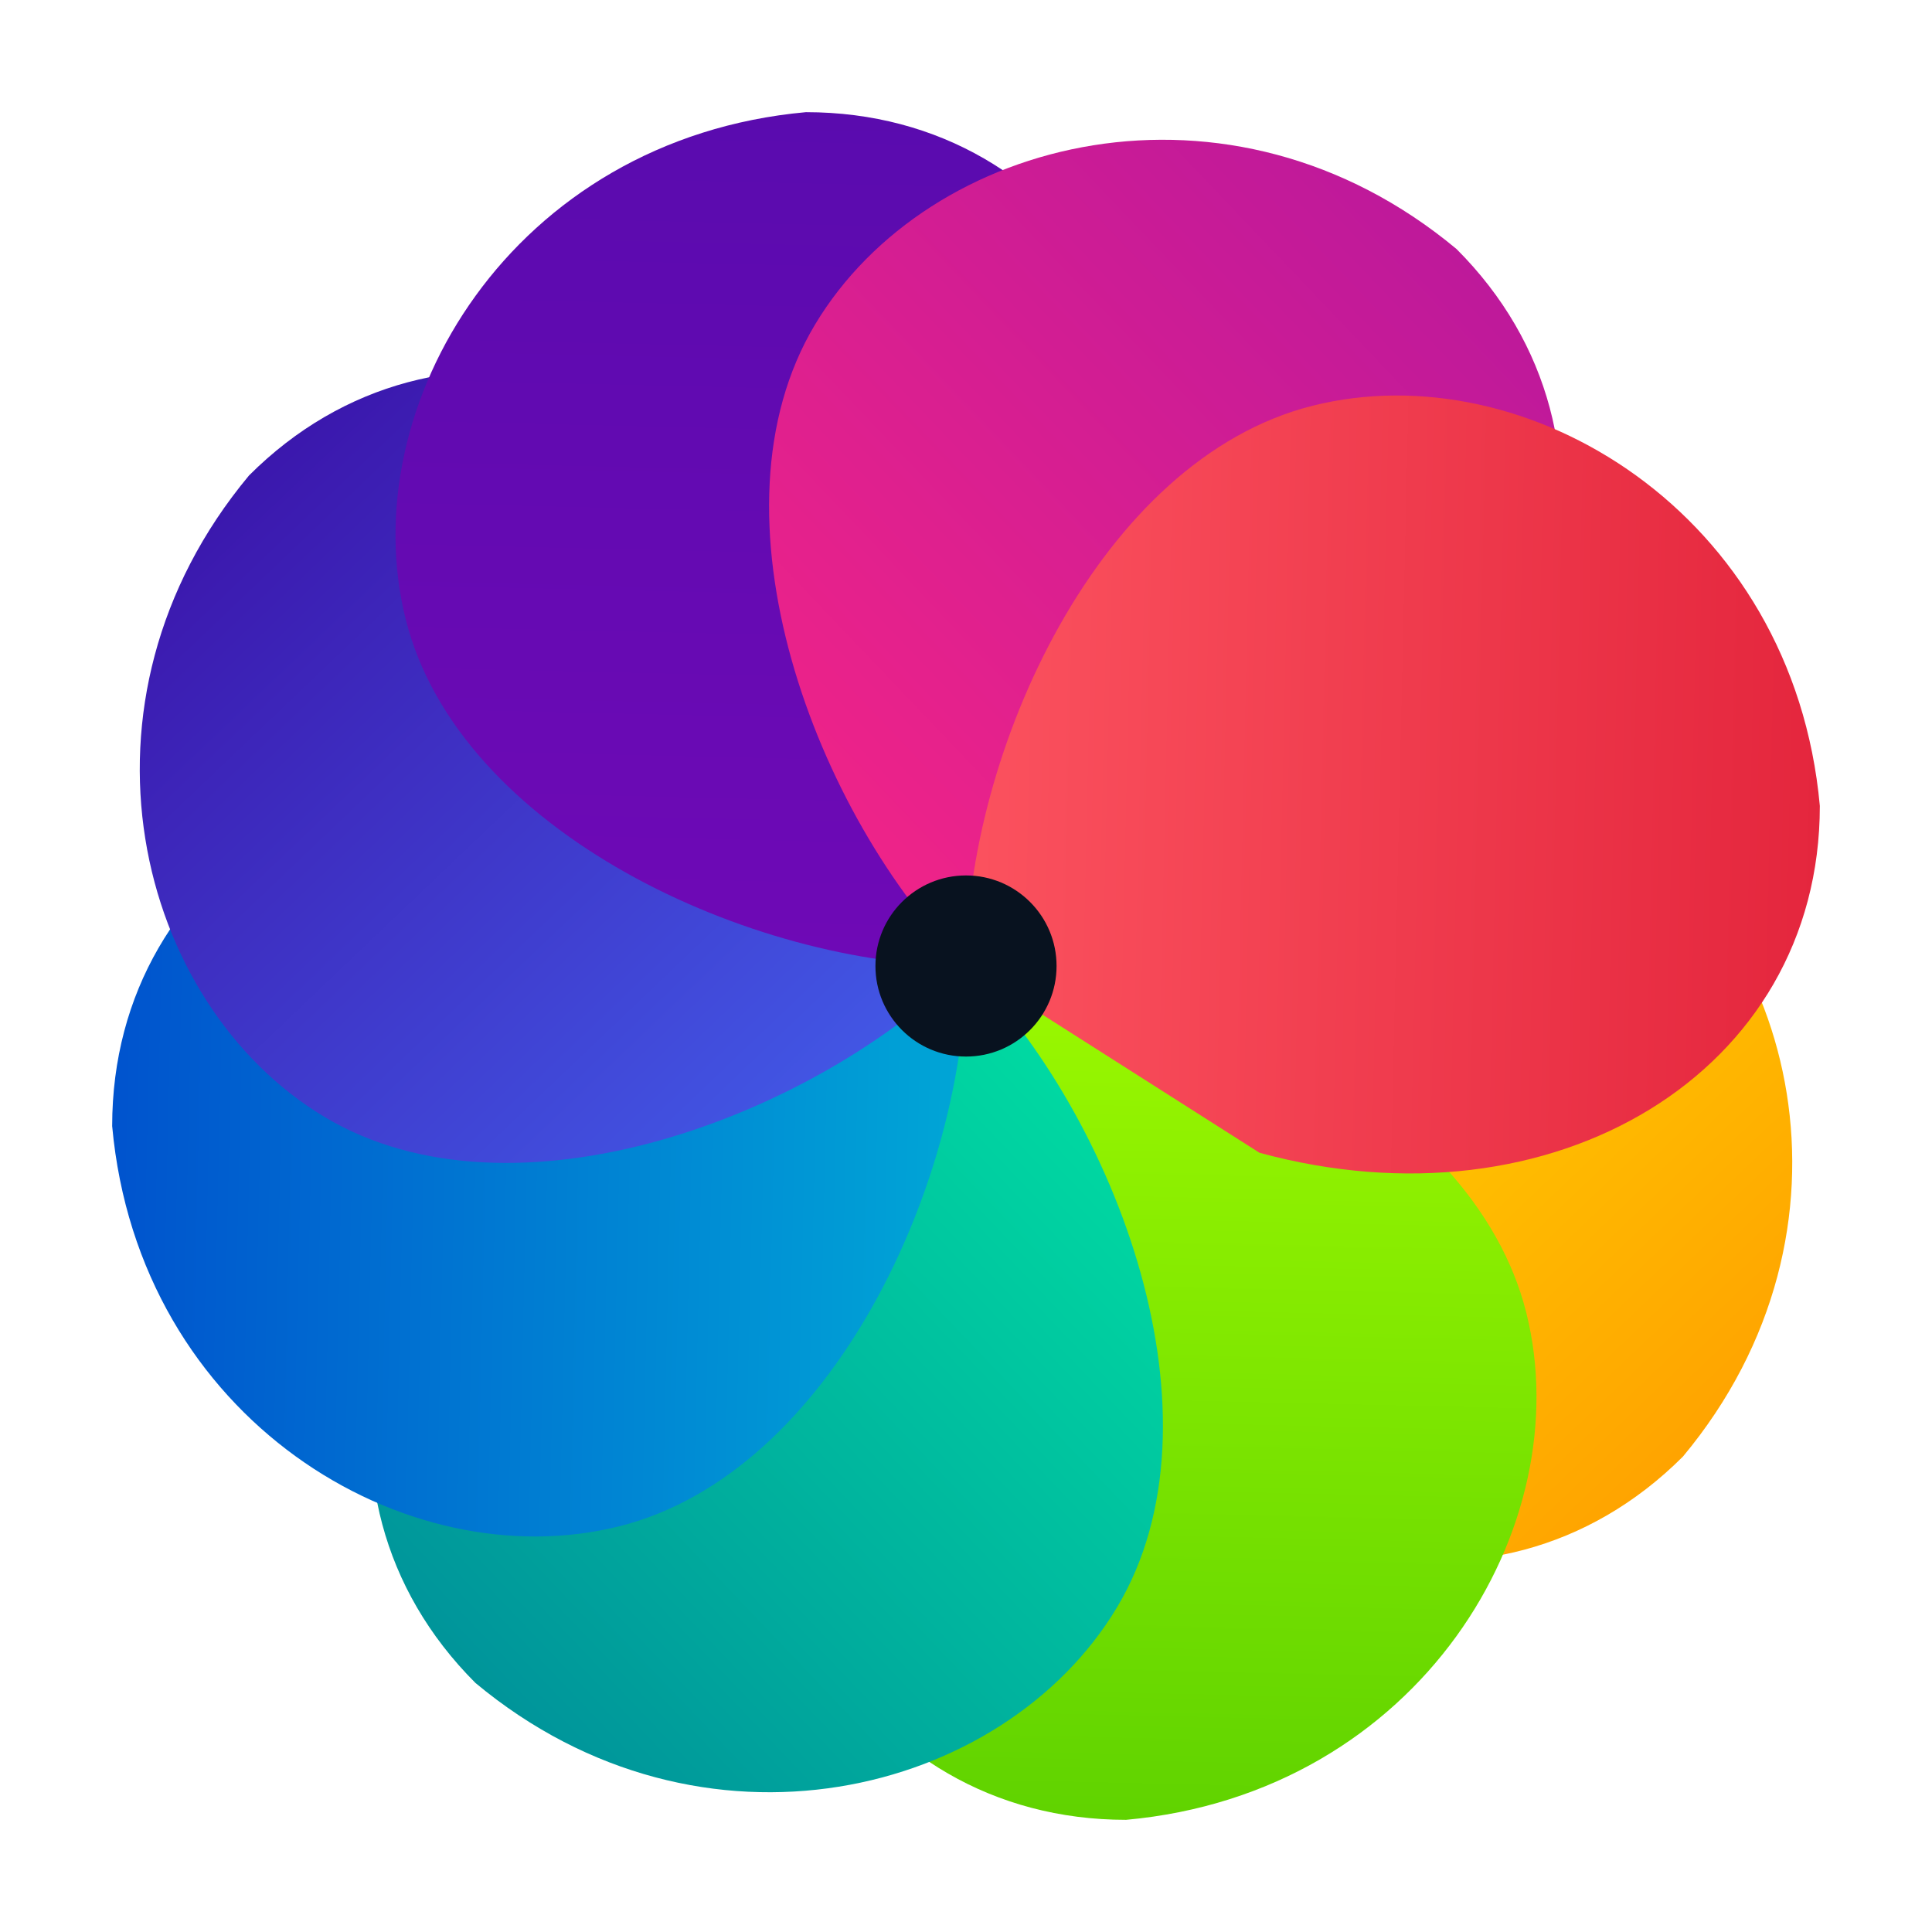
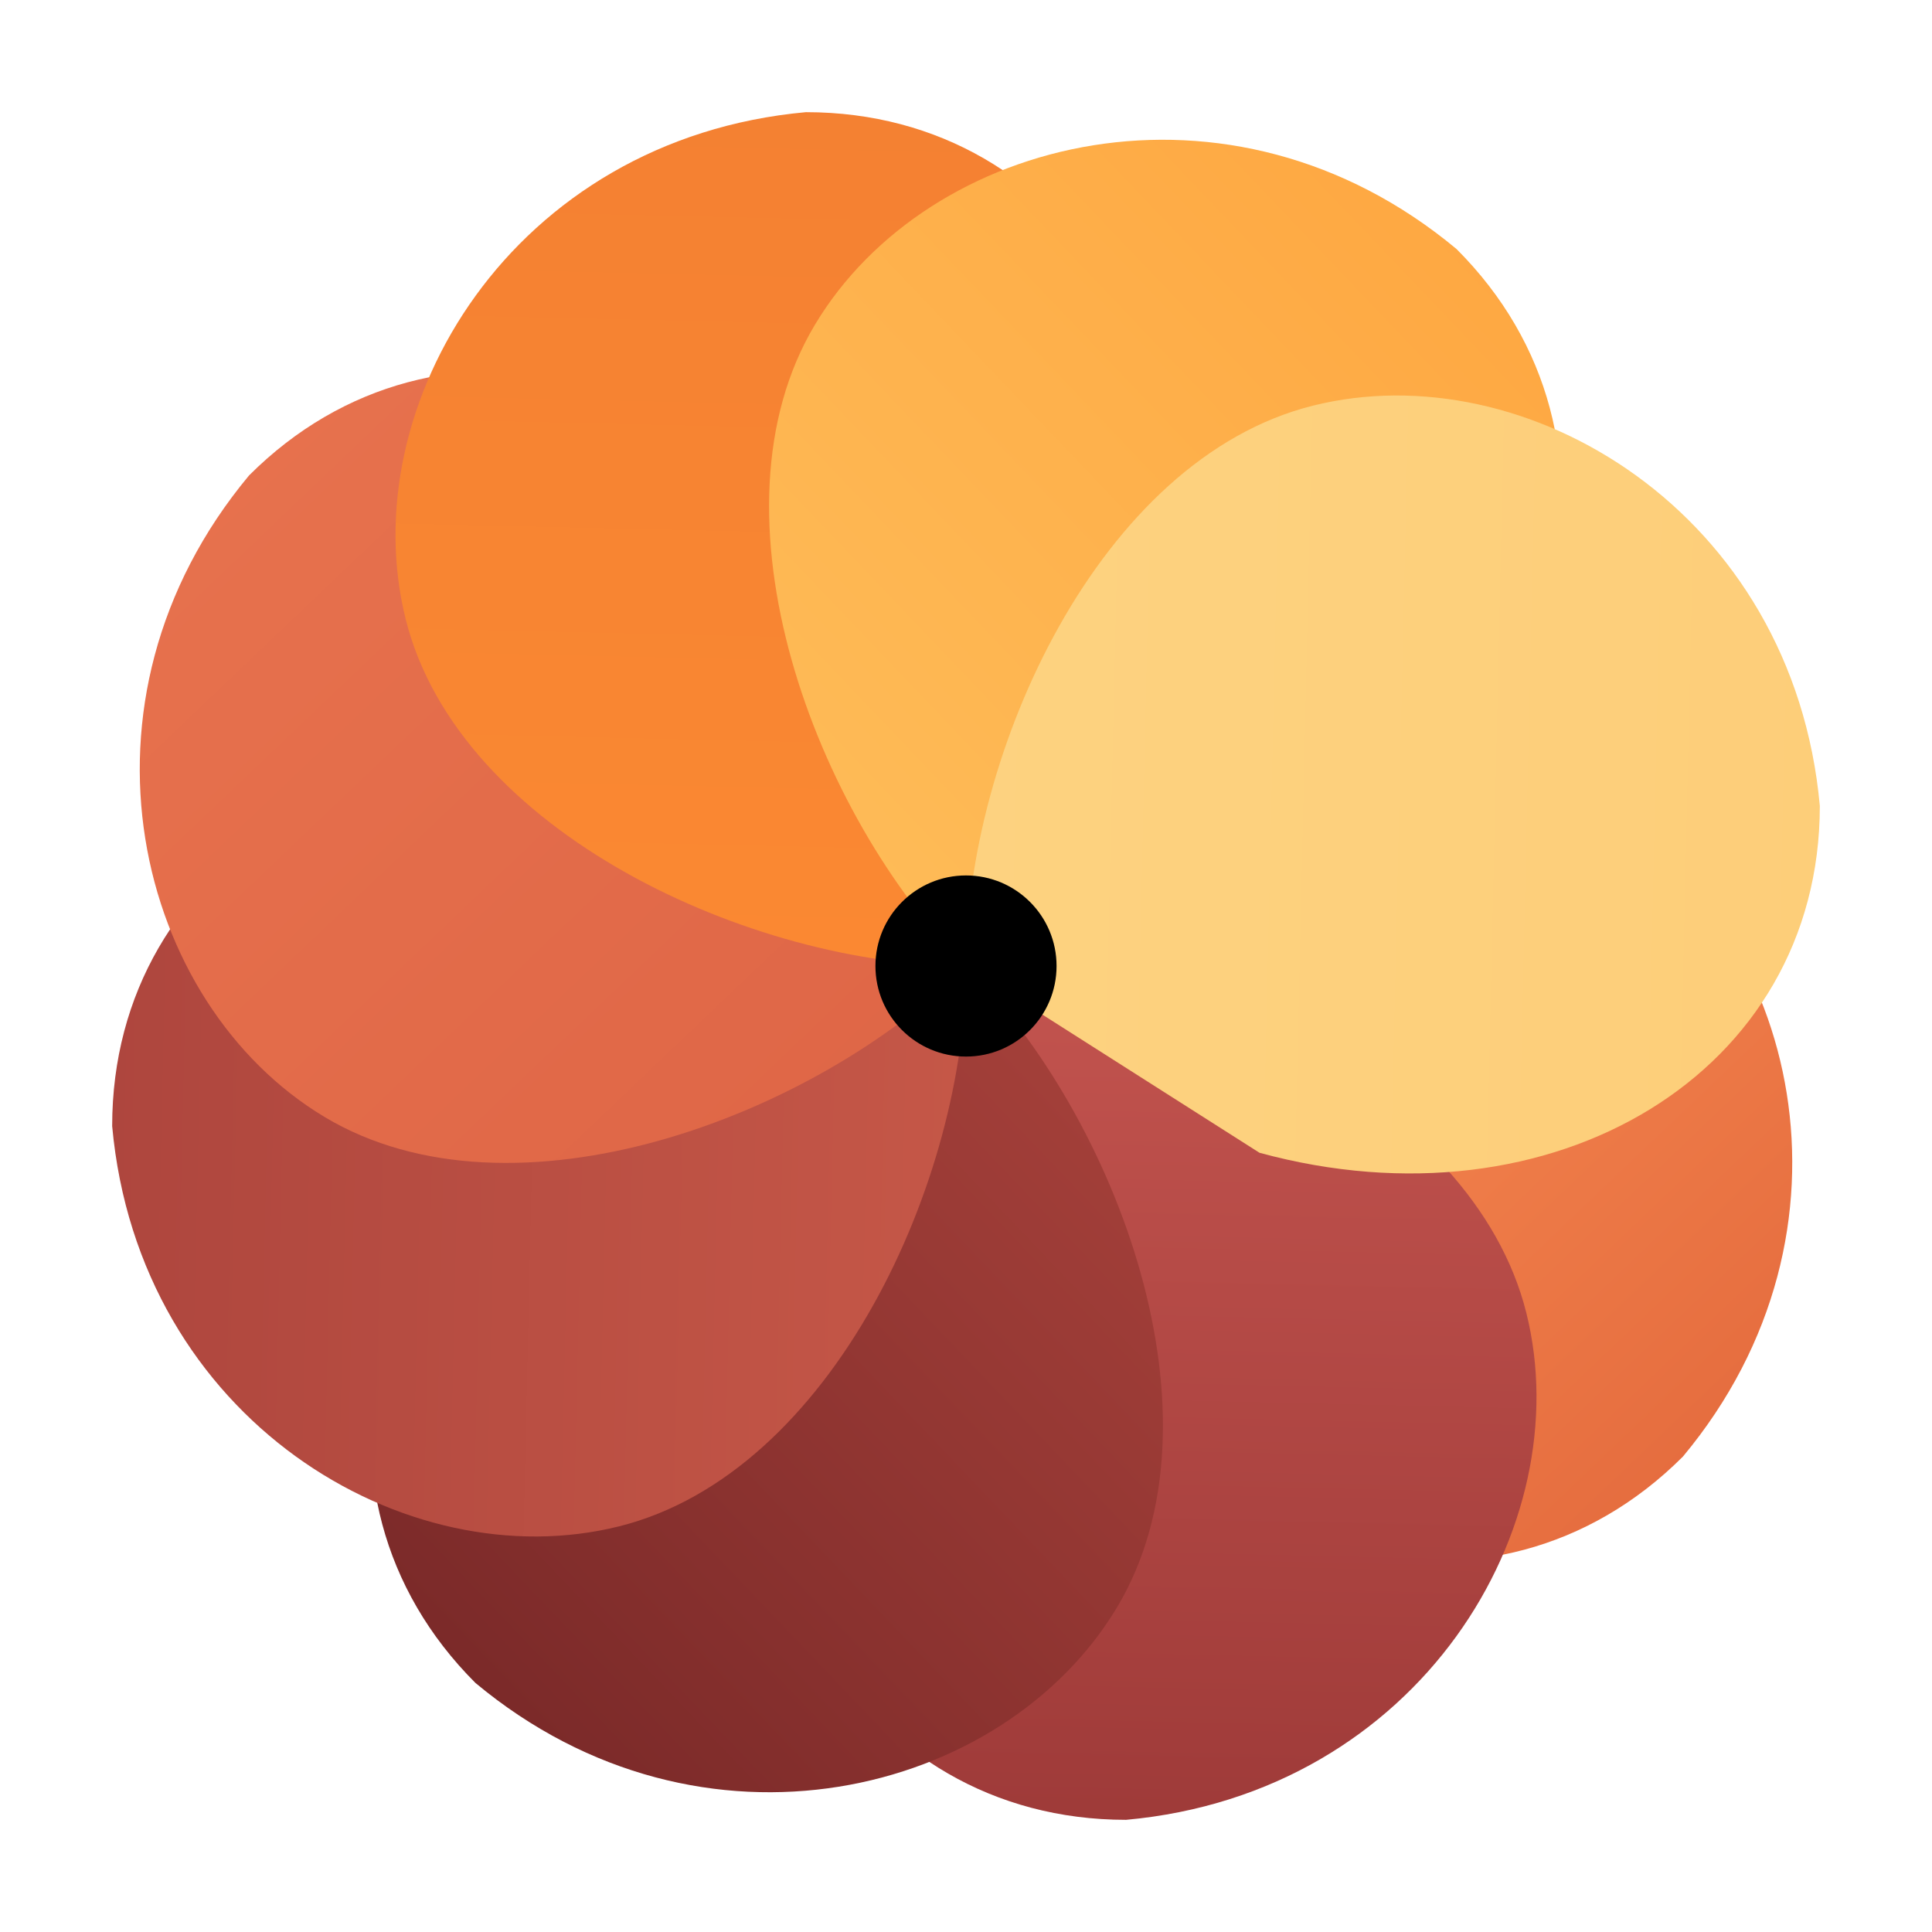
<svg xmlns="http://www.w3.org/2000/svg" viewBox="0 0 512 512" width="100%" height="100%">
  <defs>
-     <linearGradient id="p-orange" x1="0%" y1="0%" x2="100%" y2="100%">
-       <stop offset="0%" stop-color="#ff9900" />
-       <stop offset="100%" stop-color="#ff4400" />
+     <linearGradient id="p-tangerine" x1="0%" y1="0%" x2="100%" y2="100%">
+       <stop offset="0%" stop-color="#fe9659" />
+       <stop offset="100%" stop-color="#e2673b" />
    </linearGradient>
-     <linearGradient id="p-yellow" x1="0%" y1="0%" x2="100%" y2="100%">
-       <stop offset="0%" stop-color="#ffea00" />
-       <stop offset="100%" stop-color="#ff9900" />
+     <linearGradient id="p-terracotta" x1="0%" y1="0%" x2="100%" y2="100%">
+       <stop offset="0%" stop-color="#c95852" />
+       <stop offset="100%" stop-color="#983635" />
    </linearGradient>
-     <linearGradient id="p-lime" x1="0%" y1="0%" x2="100%" y2="100%">
-       <stop offset="0%" stop-color="#a6ff00" />
-       <stop offset="100%" stop-color="#55cc00" />
+     <linearGradient id="p-burgundy" x1="0%" y1="0%" x2="100%" y2="100%">
+       <stop offset="0%" stop-color="#aa433c" />
+       <stop offset="100%" stop-color="#742626" />
    </linearGradient>
-     <linearGradient id="p-teal" x1="0%" y1="0%" x2="100%" y2="100%">
-       <stop offset="0%" stop-color="#00e5a3" />
-       <stop offset="100%" stop-color="#008899" />
-     </linearGradient>
-     <linearGradient id="p-blue" x1="0%" y1="0%" x2="100%" y2="100%">
-       <stop offset="0%" stop-color="#00b4d8" />
-       <stop offset="100%" stop-color="#0044cc" />
-     </linearGradient>
-     <linearGradient id="p-royal" x1="0%" y1="0%" x2="100%" y2="100%">
-       <stop offset="0%" stop-color="#4361ee" />
-       <stop offset="100%" stop-color="#3a0ca3" />
-     </linearGradient>
-     <linearGradient id="p-purple" x1="0%" y1="0%" x2="100%" y2="100%">
-       <stop offset="0%" stop-color="#7209b7" />
-       <stop offset="100%" stop-color="#560bad" />
-     </linearGradient>
-     <linearGradient id="p-magenta" x1="0%" y1="0%" x2="100%" y2="100%">
-       <stop offset="0%" stop-color="#f72585" />
-       <stop offset="100%" stop-color="#b5179e" />
+     <linearGradient id="p-crimson" x1="0%" y1="0%" x2="100%" y2="100%">
+       <stop offset="0%" stop-color="#c95a49" />
+       <stop offset="100%" stop-color="#aa433c" />
    </linearGradient>
    <linearGradient id="p-coral" x1="0%" y1="0%" x2="100%" y2="100%">
-       <stop offset="0%" stop-color="#ff5964" />
-       <stop offset="100%" stop-color="#e01e37" />
+       <stop offset="0%" stop-color="#de6546" />
+       <stop offset="100%" stop-color="#e8734e" />
+     </linearGradient>
+     <linearGradient id="p-sunset" x1="0%" y1="0%" x2="100%" y2="100%">
+       <stop offset="0%" stop-color="#fc8a32" />
+       <stop offset="100%" stop-color="#f37f32" />
+     </linearGradient>
+     <linearGradient id="p-amber" x1="0%" y1="0%" x2="100%" y2="100%">
+       <stop offset="0%" stop-color="#febe5a" />
+       <stop offset="100%" stop-color="#fea53f" />
+     </linearGradient>
+     <linearGradient id="p-apricot" x1="0%" y1="0%" x2="100%" y2="100%">
+       <stop offset="0%" stop-color="#fdd381" />
+       <stop offset="100%" stop-color="#fdcd78" />
    </linearGradient>
  </defs>
  <g transform="translate(256, 256)">
-     <path d="M 0,0 C 40,-40 120,-70 170,-40 C 220,-10 240,70 190,130 C 140,180 60,160 20,90 Z" fill="url(#p-yellow)" transform="rotate(0)" />
-     <path d="M 0,0 C 40,-40 120,-70 170,-40 C 220,-10 240,70 190,130 C 140,180 60,160 20,90 Z" fill="url(#p-lime)" transform="rotate(45)" />
-     <path d="M 0,0 C 40,-40 120,-70 170,-40 C 220,-10 240,70 190,130 C 140,180 60,160 20,90 Z" fill="url(#p-teal)" transform="rotate(90)" />
-     <path d="M 0,0 C 40,-40 120,-70 170,-40 C 220,-10 240,70 190,130 C 140,180 60,160 20,90 Z" fill="url(#p-blue)" transform="rotate(135)" />
-     <path d="M 0,0 C 40,-40 120,-70 170,-40 C 220,-10 240,70 190,130 C 140,180 60,160 20,90 Z" fill="url(#p-royal)" transform="rotate(180)" />
-     <path d="M 0,0 C 40,-40 120,-70 170,-40 C 220,-10 240,70 190,130 C 140,180 60,160 20,90 Z" fill="url(#p-purple)" transform="rotate(225)" />
-     <path d="M 0,0 C 40,-40 120,-70 170,-40 C 220,-10 240,70 190,130 C 140,180 60,160 20,90 Z" fill="url(#p-magenta)" transform="rotate(270)" />
-     <path d="M 0,0 C 40,-40 120,-70 170,-40 C 220,-10 240,70 190,130 C 140,180 60,160 20,90 Z" fill="url(#p-coral)" transform="rotate(315)" />
-     <circle cx="0" cy="0" r="24" fill="#08121f" />
+     <path d="M 0,0 C 40,-40 120,-70 170,-40 C 220,-10 240,70 190,130 C 140,180 60,160 20,90 Z" fill="url(#p-tangerine)" transform="rotate(0)" />
+     <path d="M 0,0 C 40,-40 120,-70 170,-40 C 220,-10 240,70 190,130 C 140,180 60,160 20,90 Z" fill="url(#p-terracotta)" transform="rotate(45)" />
+     <path d="M 0,0 C 40,-40 120,-70 170,-40 C 220,-10 240,70 190,130 C 140,180 60,160 20,90 Z" fill="url(#p-burgundy)" transform="rotate(90)" />
+     <path d="M 0,0 C 40,-40 120,-70 170,-40 C 220,-10 240,70 190,130 C 140,180 60,160 20,90 Z" fill="url(#p-crimson)" transform="rotate(135)" />
+     <path d="M 0,0 C 40,-40 120,-70 170,-40 C 220,-10 240,70 190,130 C 140,180 60,160 20,90 Z" fill="url(#p-coral)" transform="rotate(180)" />
+     <path d="M 0,0 C 40,-40 120,-70 170,-40 C 220,-10 240,70 190,130 C 140,180 60,160 20,90 Z" fill="url(#p-sunset)" transform="rotate(225)" />
+     <path d="M 0,0 C 40,-40 120,-70 170,-40 C 220,-10 240,70 190,130 C 140,180 60,160 20,90 Z" fill="url(#p-amber)" transform="rotate(270)" />
+     <path d="M 0,0 C 40,-40 120,-70 170,-40 C 220,-10 240,70 190,130 C 140,180 60,160 20,90 Z" fill="url(#p-apricot)" transform="rotate(315)" />
+     <circle cx="0" cy="0" r="24" fill="#000000" />
  </g>
</svg>
